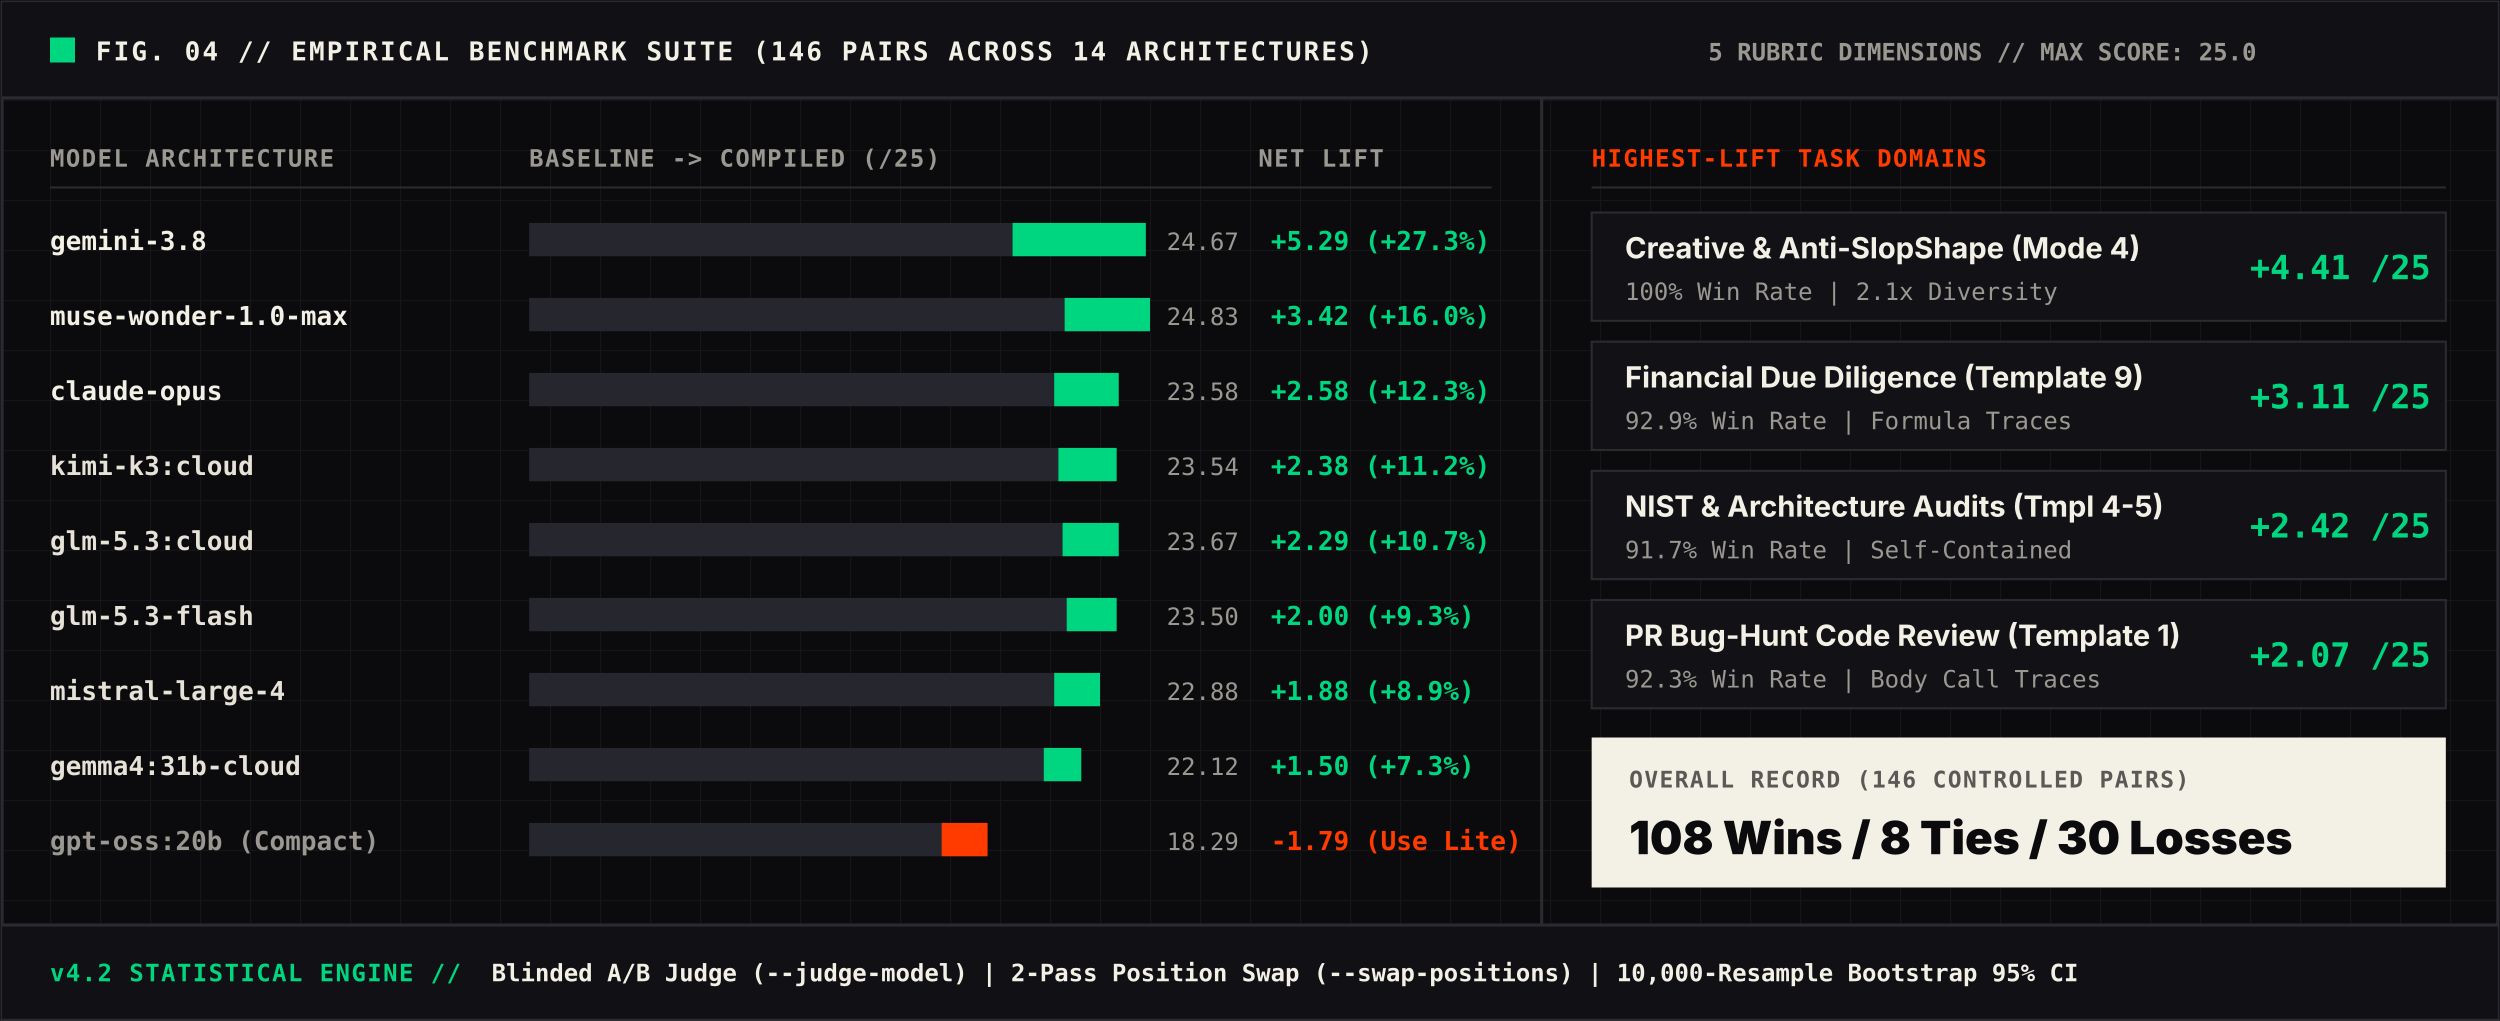
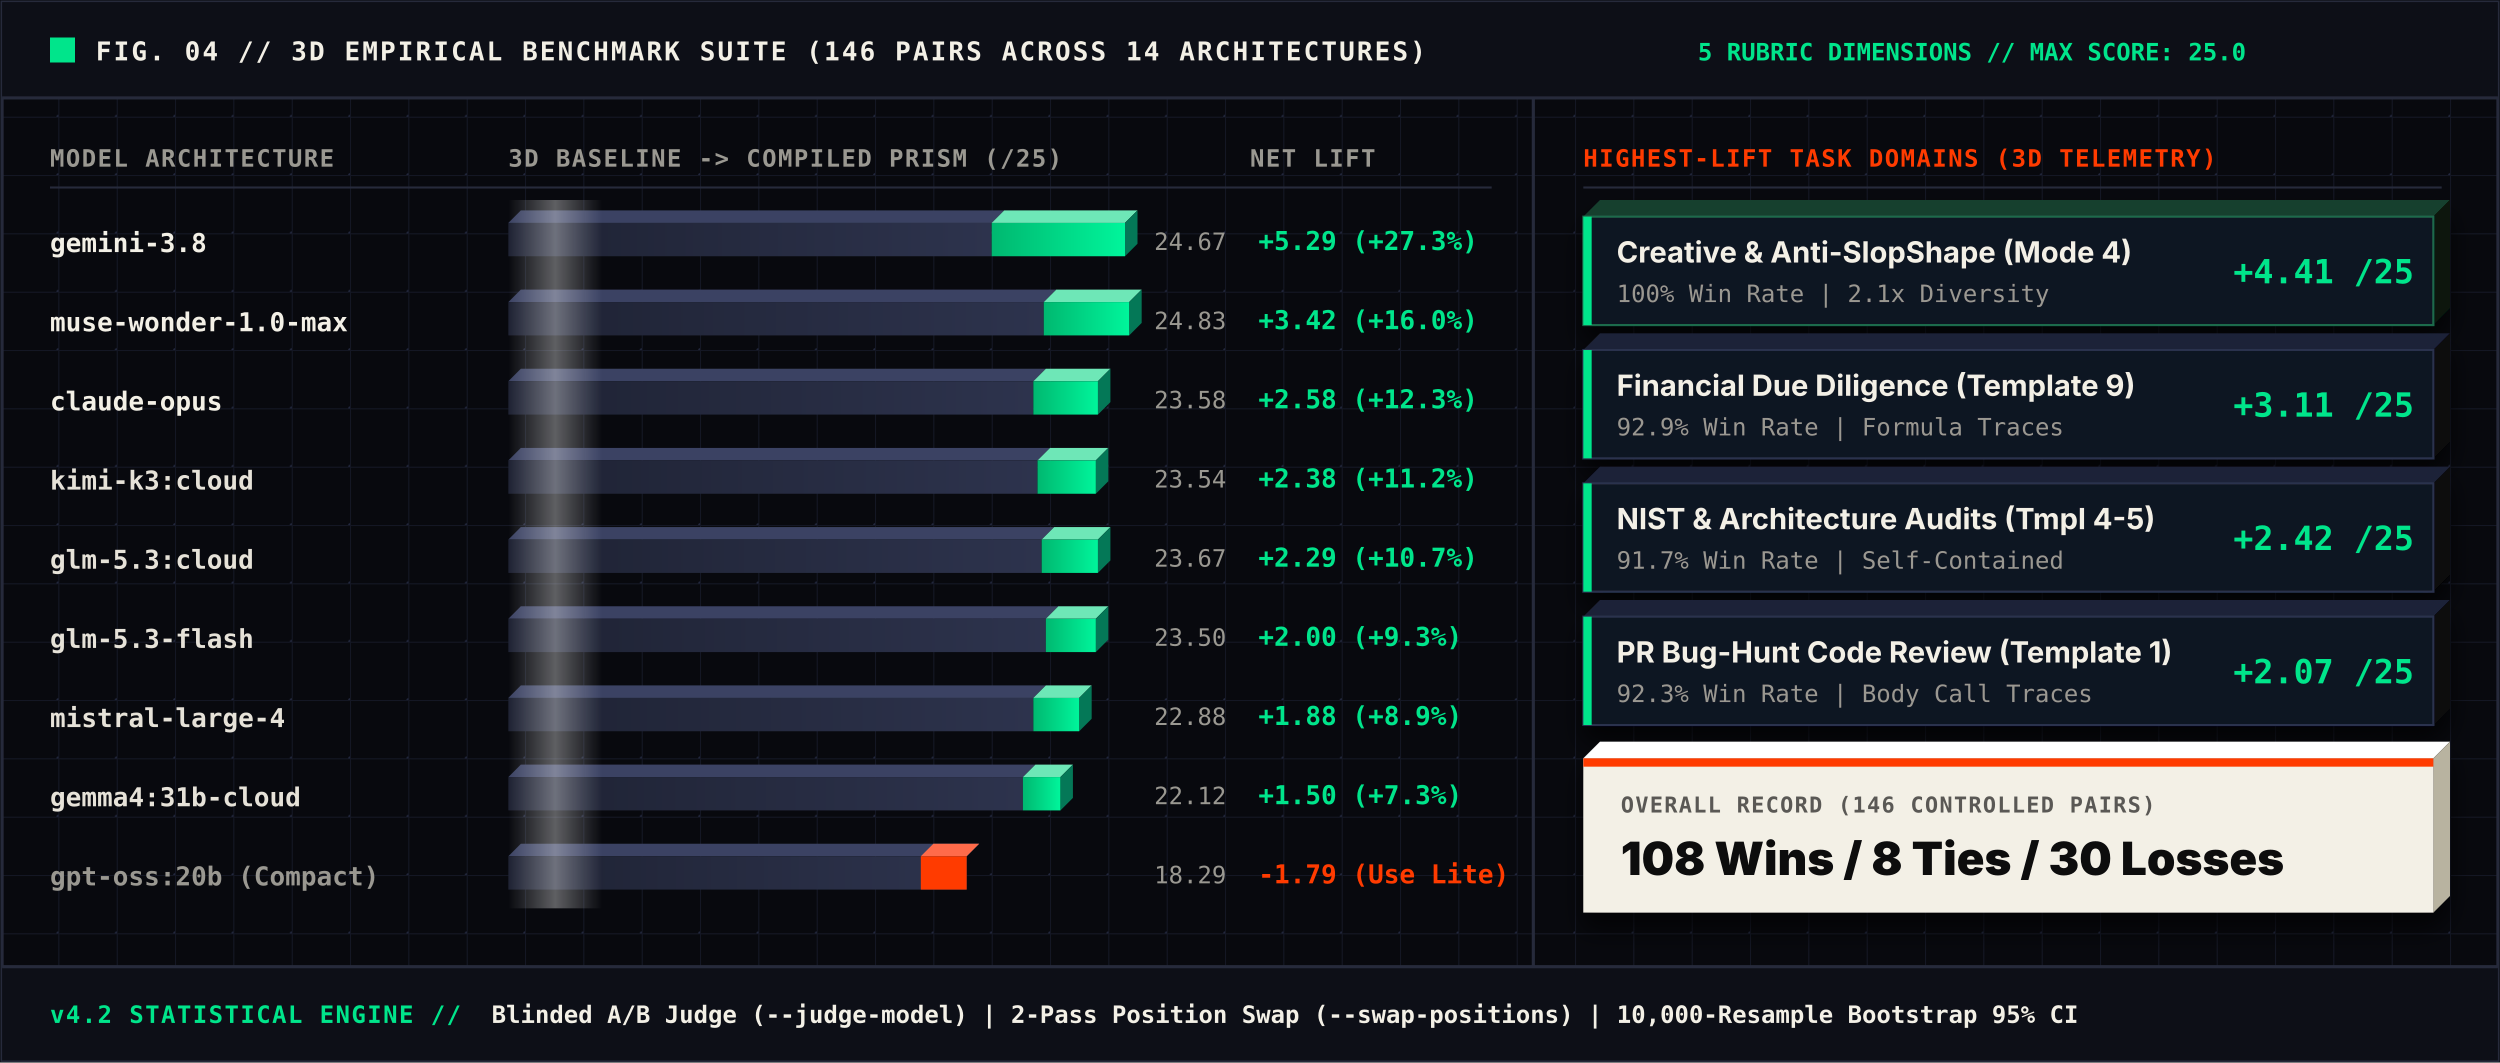
- <svg xmlns="http://www.w3.org/2000/svg" viewBox="0 0 1200 490" width="100%" height="100%">
+ <svg xmlns="http://www.w3.org/2000/svg" viewBox="0 0 1200 510" width="100%" height="100%">
  <defs>
-     <pattern id="swissGrid4" width="24" height="24" patternUnits="userSpaceOnUse">
-       <path d="M 24 0 L 0 0 0 24" fill="none" stroke="#16161A" stroke-width="1" />
+     <pattern id="isoGridBench" width="28" height="28" patternUnits="userSpaceOnUse">
+       <path d="M 28 0 L 0 0 0 28" fill="none" stroke="#141724" stroke-width="1" />
+       <circle cx="28" cy="28" r="0.9" fill="#23283D" />
    </pattern>
+     <linearGradient id="emeraldBarFront" x1="0%" y1="0%" x2="100%" y2="0%">
+       <stop offset="0%" stop-color="#00B870" />
+       <stop offset="100%" stop-color="#00F59B" />
+     </linearGradient>
+     <linearGradient id="baseBarFront" x1="0%" y1="0%" x2="100%" y2="0%">
+       <stop offset="0%" stop-color="#1E2233" />
+       <stop offset="100%" stop-color="#2D334D" />
+     </linearGradient>
+     <linearGradient id="shimmerBar" x1="0%" y1="0%" x2="100%" y2="0%">
+       <stop offset="0%" stop-color="#FFFFFF" stop-opacity="0" />
+       <stop offset="50%" stop-color="#FFFFFF" stop-opacity="0.35" />
+       <stop offset="100%" stop-color="#FFFFFF" stop-opacity="0" />
+     </linearGradient>
+     <filter id="benchShadow" x="-15%" y="-15%" width="140%" height="140%">
+       <feDropShadow dx="0" dy="8" stdDeviation="6" flood-color="#000000" flood-opacity="0.68" />
+     </filter>
  </defs>
-   <rect width="1200" height="490" fill="#0B0B0D" />
-   <rect x="1" y="1" width="1198" height="488" fill="url(#swissGrid4)" stroke="#2A2A30" stroke-width="1.5" />
-   <rect x="1" y="1" width="1198" height="46" fill="#111115" />
-   <line x1="1" y1="47" x2="1199" y2="47" stroke="#2A2A30" stroke-width="1.5" />
-   <rect x="24" y="18" width="12" height="12" fill="#00D67F" />
-   <text x="46" y="29" font-family="'JetBrains Mono', Consolas, monospace" font-size="12.5" font-weight="700" fill="#F3F0E6" letter-spacing="0.08em">FIG. 04 // EMPIRICAL BENCHMARK SUITE (146 PAIRS ACROSS 14 ARCHITECTURES)</text>
-   <text x="820" y="29" font-family="'JetBrains Mono', Consolas, monospace" font-size="11.5" font-weight="600" fill="#9A9891">5 RUBRIC DIMENSIONS // MAX SCORE: 25.0</text>
-   <line x1="740" y1="47" x2="740" y2="444" stroke="#2A2A30" stroke-width="1.5" />
+   <rect width="1200" height="510" fill="#08090E" />
+   <rect x="1" y="1" width="1198" height="508" fill="url(#isoGridBench)" stroke="#262A3B" stroke-width="1.5" />
+   <rect x="1" y="1" width="1198" height="46" fill="#0D0F17" />
+   <line x1="1" y1="47" x2="1199" y2="47" stroke="#262A3B" stroke-width="1.5" />
+   <rect x="24" y="18" width="12" height="12" fill="#00E58B">
+     <animate attributeName="opacity" values="1;0.35;1" dur="1.7s" repeatCount="indefinite" />
+   </rect>
+   <text x="46" y="29" font-family="'JetBrains Mono', Consolas, monospace" font-size="12.5" font-weight="700" fill="#F3F0E6" letter-spacing="0.08em">FIG. 04 // 3D EMPIRICAL BENCHMARK SUITE (146 PAIRS ACROSS 14 ARCHITECTURES)</text>
+   <text x="815" y="29" font-family="'JetBrains Mono', Consolas, monospace" font-size="11.5" font-weight="600" fill="#00E58B">5 RUBRIC DIMENSIONS // MAX SCORE: 25.0</text>
+   <line x1="736" y1="47" x2="736" y2="464" stroke="#262A3B" stroke-width="1.5" />
  <g transform="translate(24, 68)">
    <text x="0" y="12" font-family="'JetBrains Mono', Consolas, monospace" font-size="11.5" font-weight="700" fill="#9A9891" letter-spacing="0.06em">MODEL ARCHITECTURE</text>
-     <text x="230" y="12" font-family="'JetBrains Mono', Consolas, monospace" font-size="11.5" font-weight="700" fill="#9A9891" letter-spacing="0.06em">BASELINE -&gt; COMPILED (/25)</text>
-     <text x="580" y="12" font-family="'JetBrains Mono', Consolas, monospace" font-size="11.5" font-weight="700" fill="#9A9891" letter-spacing="0.06em">NET LIFT</text>
-     <line x1="0" y1="22" x2="692" y2="22" stroke="#2A2A30" stroke-width="1" />
+     <text x="220" y="12" font-family="'JetBrains Mono', Consolas, monospace" font-size="11.5" font-weight="700" fill="#9A9891" letter-spacing="0.06em">3D BASELINE -&gt; COMPILED PRISM (/25)</text>
+     <text x="576" y="12" font-family="'JetBrains Mono', Consolas, monospace" font-size="11.5" font-weight="700" fill="#9A9891" letter-spacing="0.06em">NET LIFT</text>
+     <line x1="0" y1="22" x2="692" y2="22" stroke="#262A3B" stroke-width="1" />
    <g transform="translate(0, 36)">
-       <text x="0" y="16" font-family="'JetBrains Mono', Consolas, monospace" font-size="12.5" font-weight="700" fill="#F3F0E6">gemini-3.8</text>
-       <rect x="230" y="3" width="232" height="16" fill="#26262E" />
-       <rect x="462" y="3" width="64" height="16" fill="#00D67F" />
-       <text x="536" y="16" font-family="'JetBrains Mono', Consolas, monospace" font-size="11.5" fill="#9A9891">24.67</text>
-       <text x="586" y="16" font-family="'JetBrains Mono', Consolas, monospace" font-size="12.5" font-weight="700" fill="#00D67F">+5.29 (+27.3%)</text>
+       <text x="0" y="17" font-family="'JetBrains Mono', Consolas, monospace" font-size="12.5" font-weight="700" fill="#F3F0E6">gemini-3.8</text>
+       <polygon points="220,3 226,-3 458,-3 452,3" fill="#3B4263" />
+       <rect x="220" y="3" width="232" height="16" fill="url(#baseBarFront)" />
+       <polygon points="452,3 458,-3 522,-3 516,3" fill="#6EE7B7" />
+       <polygon points="516,3 522,-3 522,13 516,19" fill="#047857" />
+       <rect x="452" y="3" width="64" height="16" fill="url(#emeraldBarFront)" />
+       <text x="530" y="16" font-family="'JetBrains Mono', Consolas, monospace" font-size="11.5" fill="#9A9891">24.67</text>
+       <text x="580" y="16" font-family="'JetBrains Mono', Consolas, monospace" font-size="12.5" font-weight="700" fill="#00E58B">+5.29 (+27.3%)</text>
    </g>
-     <g transform="translate(0, 72)">
-       <text x="0" y="16" font-family="'JetBrains Mono', Consolas, monospace" font-size="12.5" font-weight="700" fill="#F3F0E6">muse-wonder-1.0-max</text>
-       <rect x="230" y="3" width="257" height="16" fill="#26262E" />
-       <rect x="487" y="3" width="41" height="16" fill="#00D67F" />
-       <text x="536" y="16" font-family="'JetBrains Mono', Consolas, monospace" font-size="11.5" fill="#9A9891">24.83</text>
-       <text x="586" y="16" font-family="'JetBrains Mono', Consolas, monospace" font-size="12.5" font-weight="700" fill="#00D67F">+3.42 (+16.0%)</text>
+     <g transform="translate(0, 74)">
+       <text x="0" y="17" font-family="'JetBrains Mono', Consolas, monospace" font-size="12.5" font-weight="700" fill="#F3F0E6">muse-wonder-1.0-max</text>
+       <polygon points="220,3 226,-3 483,-3 477,3" fill="#3B4263" />
+       <rect x="220" y="3" width="257" height="16" fill="url(#baseBarFront)" />
+       <polygon points="477,3 483,-3 524,-3 518,3" fill="#6EE7B7" />
+       <polygon points="518,3 524,-3 524,13 518,19" fill="#047857" />
+       <rect x="477" y="3" width="41" height="16" fill="url(#emeraldBarFront)" />
+       <text x="530" y="16" font-family="'JetBrains Mono', Consolas, monospace" font-size="11.5" fill="#9A9891">24.83</text>
+       <text x="580" y="16" font-family="'JetBrains Mono', Consolas, monospace" font-size="12.5" font-weight="700" fill="#00E58B">+3.42 (+16.0%)</text>
    </g>
-     <g transform="translate(0, 108)">
-       <text x="0" y="16" font-family="'JetBrains Mono', Consolas, monospace" font-size="12.5" font-weight="700" fill="#F3F0E6">claude-opus</text>
-       <rect x="230" y="3" width="252" height="16" fill="#26262E" />
-       <rect x="482" y="3" width="31" height="16" fill="#00D67F" />
-       <text x="536" y="16" font-family="'JetBrains Mono', Consolas, monospace" font-size="11.5" fill="#9A9891">23.58</text>
-       <text x="586" y="16" font-family="'JetBrains Mono', Consolas, monospace" font-size="12.5" font-weight="700" fill="#00D67F">+2.58 (+12.3%)</text>
+     <g transform="translate(0, 112)">
+       <text x="0" y="17" font-family="'JetBrains Mono', Consolas, monospace" font-size="12.5" font-weight="700" fill="#F3F0E6">claude-opus</text>
+       <polygon points="220,3 226,-3 478,-3 472,3" fill="#3B4263" />
+       <rect x="220" y="3" width="252" height="16" fill="url(#baseBarFront)" />
+       <polygon points="472,3 478,-3 509,-3 503,3" fill="#6EE7B7" />
+       <polygon points="503,3 509,-3 509,13 503,19" fill="#047857" />
+       <rect x="472" y="3" width="31" height="16" fill="url(#emeraldBarFront)" />
+       <text x="530" y="16" font-family="'JetBrains Mono', Consolas, monospace" font-size="11.5" fill="#9A9891">23.58</text>
+       <text x="580" y="16" font-family="'JetBrains Mono', Consolas, monospace" font-size="12.5" font-weight="700" fill="#00E58B">+2.58 (+12.3%)</text>
    </g>
-     <g transform="translate(0, 144)">
-       <text x="0" y="16" font-family="'JetBrains Mono', Consolas, monospace" font-size="12.5" font-weight="600" fill="#E6E2D8">kimi-k3:cloud</text>
-       <rect x="230" y="3" width="254" height="16" fill="#26262E" />
-       <rect x="484" y="3" width="28" height="16" fill="#00D67F" />
-       <text x="536" y="16" font-family="'JetBrains Mono', Consolas, monospace" font-size="11.5" fill="#9A9891">23.54</text>
-       <text x="586" y="16" font-family="'JetBrains Mono', Consolas, monospace" font-size="12.5" font-weight="700" fill="#00D67F">+2.38 (+11.2%)</text>
+     <g transform="translate(0, 150)">
+       <text x="0" y="17" font-family="'JetBrains Mono', Consolas, monospace" font-size="12.5" font-weight="600" fill="#E6E2D8">kimi-k3:cloud</text>
+       <polygon points="220,3 226,-3 480,-3 474,3" fill="#3B4263" />
+       <rect x="220" y="3" width="254" height="16" fill="url(#baseBarFront)" />
+       <polygon points="474,3 480,-3 508,-3 502,3" fill="#6EE7B7" />
+       <polygon points="502,3 508,-3 508,13 502,19" fill="#047857" />
+       <rect x="474" y="3" width="28" height="16" fill="url(#emeraldBarFront)" />
+       <text x="530" y="16" font-family="'JetBrains Mono', Consolas, monospace" font-size="11.5" fill="#9A9891">23.54</text>
+       <text x="580" y="16" font-family="'JetBrains Mono', Consolas, monospace" font-size="12.5" font-weight="700" fill="#00E58B">+2.38 (+11.2%)</text>
    </g>
-     <g transform="translate(0, 180)">
-       <text x="0" y="16" font-family="'JetBrains Mono', Consolas, monospace" font-size="12.5" font-weight="600" fill="#E6E2D8">glm-5.3:cloud</text>
-       <rect x="230" y="3" width="256" height="16" fill="#26262E" />
-       <rect x="486" y="3" width="27" height="16" fill="#00D67F" />
-       <text x="536" y="16" font-family="'JetBrains Mono', Consolas, monospace" font-size="11.5" fill="#9A9891">23.67</text>
-       <text x="586" y="16" font-family="'JetBrains Mono', Consolas, monospace" font-size="12.5" font-weight="700" fill="#00D67F">+2.29 (+10.7%)</text>
+     <g transform="translate(0, 188)">
+       <text x="0" y="17" font-family="'JetBrains Mono', Consolas, monospace" font-size="12.5" font-weight="600" fill="#E6E2D8">glm-5.3:cloud</text>
+       <polygon points="220,3 226,-3 482,-3 476,3" fill="#3B4263" />
+       <rect x="220" y="3" width="256" height="16" fill="url(#baseBarFront)" />
+       <polygon points="476,3 482,-3 509,-3 503,3" fill="#6EE7B7" />
+       <polygon points="503,3 509,-3 509,13 503,19" fill="#047857" />
+       <rect x="476" y="3" width="27" height="16" fill="url(#emeraldBarFront)" />
+       <text x="530" y="16" font-family="'JetBrains Mono', Consolas, monospace" font-size="11.5" fill="#9A9891">23.67</text>
+       <text x="580" y="16" font-family="'JetBrains Mono', Consolas, monospace" font-size="12.5" font-weight="700" fill="#00E58B">+2.29 (+10.7%)</text>
    </g>
-     <g transform="translate(0, 216)">
-       <text x="0" y="16" font-family="'JetBrains Mono', Consolas, monospace" font-size="12.5" font-weight="600" fill="#E6E2D8">glm-5.3-flash</text>
-       <rect x="230" y="3" width="258" height="16" fill="#26262E" />
-       <rect x="488" y="3" width="24" height="16" fill="#00D67F" />
-       <text x="536" y="16" font-family="'JetBrains Mono', Consolas, monospace" font-size="11.5" fill="#9A9891">23.50</text>
-       <text x="586" y="16" font-family="'JetBrains Mono', Consolas, monospace" font-size="12.5" font-weight="700" fill="#00D67F">+2.00 (+9.3%)</text>
+     <g transform="translate(0, 226)">
+       <text x="0" y="17" font-family="'JetBrains Mono', Consolas, monospace" font-size="12.5" font-weight="600" fill="#E6E2D8">glm-5.3-flash</text>
+       <polygon points="220,3 226,-3 484,-3 478,3" fill="#3B4263" />
+       <rect x="220" y="3" width="258" height="16" fill="url(#baseBarFront)" />
+       <polygon points="478,3 484,-3 508,-3 502,3" fill="#6EE7B7" />
+       <polygon points="502,3 508,-3 508,13 502,19" fill="#047857" />
+       <rect x="478" y="3" width="24" height="16" fill="url(#emeraldBarFront)" />
+       <text x="530" y="16" font-family="'JetBrains Mono', Consolas, monospace" font-size="11.5" fill="#9A9891">23.50</text>
+       <text x="580" y="16" font-family="'JetBrains Mono', Consolas, monospace" font-size="12.5" font-weight="700" fill="#00E58B">+2.00 (+9.3%)</text>
    </g>
-     <g transform="translate(0, 252)">
-       <text x="0" y="16" font-family="'JetBrains Mono', Consolas, monospace" font-size="12.5" font-weight="600" fill="#E6E2D8">mistral-large-4</text>
-       <rect x="230" y="3" width="252" height="16" fill="#26262E" />
-       <rect x="482" y="3" width="22" height="16" fill="#00D67F" />
-       <text x="536" y="16" font-family="'JetBrains Mono', Consolas, monospace" font-size="11.5" fill="#9A9891">22.88</text>
-       <text x="586" y="16" font-family="'JetBrains Mono', Consolas, monospace" font-size="12.5" font-weight="700" fill="#00D67F">+1.88 (+8.9%)</text>
+     <g transform="translate(0, 264)">
+       <text x="0" y="17" font-family="'JetBrains Mono', Consolas, monospace" font-size="12.5" font-weight="600" fill="#E6E2D8">mistral-large-4</text>
+       <polygon points="220,3 226,-3 478,-3 472,3" fill="#3B4263" />
+       <rect x="220" y="3" width="252" height="16" fill="url(#baseBarFront)" />
+       <polygon points="472,3 478,-3 500,-3 494,3" fill="#6EE7B7" />
+       <polygon points="494,3 500,-3 500,13 494,19" fill="#047857" />
+       <rect x="472" y="3" width="22" height="16" fill="url(#emeraldBarFront)" />
+       <text x="530" y="16" font-family="'JetBrains Mono', Consolas, monospace" font-size="11.5" fill="#9A9891">22.88</text>
+       <text x="580" y="16" font-family="'JetBrains Mono', Consolas, monospace" font-size="12.5" font-weight="700" fill="#00E58B">+1.88 (+8.9%)</text>
    </g>
-     <g transform="translate(0, 288)">
-       <text x="0" y="16" font-family="'JetBrains Mono', Consolas, monospace" font-size="12.5" font-weight="600" fill="#E6E2D8">gemma4:31b-cloud</text>
-       <rect x="230" y="3" width="247" height="16" fill="#26262E" />
-       <rect x="477" y="3" width="18" height="16" fill="#00D67F" />
-       <text x="536" y="16" font-family="'JetBrains Mono', Consolas, monospace" font-size="11.5" fill="#9A9891">22.12</text>
-       <text x="586" y="16" font-family="'JetBrains Mono', Consolas, monospace" font-size="12.5" font-weight="700" fill="#00D67F">+1.50 (+7.3%)</text>
+     <g transform="translate(0, 302)">
+       <text x="0" y="17" font-family="'JetBrains Mono', Consolas, monospace" font-size="12.5" font-weight="600" fill="#E6E2D8">gemma4:31b-cloud</text>
+       <polygon points="220,3 226,-3 473,-3 467,3" fill="#3B4263" />
+       <rect x="220" y="3" width="247" height="16" fill="url(#baseBarFront)" />
+       <polygon points="467,3 473,-3 491,-3 485,3" fill="#6EE7B7" />
+       <polygon points="485,3 491,-3 491,13 485,19" fill="#047857" />
+       <rect x="467" y="3" width="18" height="16" fill="url(#emeraldBarFront)" />
+       <text x="530" y="16" font-family="'JetBrains Mono', Consolas, monospace" font-size="11.5" fill="#9A9891">22.12</text>
+       <text x="580" y="16" font-family="'JetBrains Mono', Consolas, monospace" font-size="12.5" font-weight="700" fill="#00E58B">+1.50 (+7.3%)</text>
    </g>
-     <g transform="translate(0, 324)">
-       <text x="0" y="16" font-family="'JetBrains Mono', Consolas, monospace" font-size="12.5" font-weight="600" fill="#9A9891">gpt-oss:20b (Compact)</text>
-       <rect x="230" y="3" width="220" height="16" fill="#26262E" />
-       <rect x="428" y="3" width="22" height="16" fill="#FF3B00" />
-       <text x="536" y="16" font-family="'JetBrains Mono', Consolas, monospace" font-size="11.5" fill="#9A9891">18.29</text>
-       <text x="586" y="16" font-family="'JetBrains Mono', Consolas, monospace" font-size="12.5" font-weight="700" fill="#FF3B00">-1.79 (Use Lite)</text>
+     <g transform="translate(0, 340)">
+       <text x="0" y="17" font-family="'JetBrains Mono', Consolas, monospace" font-size="12.5" font-weight="600" fill="#9A9891">gpt-oss:20b (Compact)</text>
+       <polygon points="220,3 226,-3 446,-3 440,3" fill="#3B4263" />
+       <rect x="220" y="3" width="220" height="16" fill="url(#baseBarFront)" />
+       <polygon points="418,3 424,-3 446,-3 440,3" fill="#FF6B4A" />
+       <rect x="418" y="3" width="22" height="16" fill="#FF3B00" />
+       <text x="530" y="16" font-family="'JetBrains Mono', Consolas, monospace" font-size="11.5" fill="#9A9891">18.29</text>
+       <text x="580" y="16" font-family="'JetBrains Mono', Consolas, monospace" font-size="12.5" font-weight="700" fill="#FF3B00">-1.79 (Use Lite)</text>
+     </g>
+     <rect x="220" y="28" width="45" height="340" fill="url(#shimmerBar)" pointer-events="none">
+       <animate attributeName="x" values="200;530;200" dur="5.2s" repeatCount="indefinite" />
+     </rect>
+   </g>
+   <g transform="translate(760, 68)">
+     <text x="0" y="12" font-family="'JetBrains Mono', Consolas, monospace" font-size="11.5" font-weight="700" fill="#FF3B00" letter-spacing="0.06em">HIGHEST-LIFT TASK DOMAINS (3D TELEMETRY)</text>
+     <line x1="0" y1="22" x2="412" y2="22" stroke="#262A3B" stroke-width="1" />
+     <g transform="translate(0, 36)" filter="url(#benchShadow)">
+       <animateTransform attributeName="transform" type="translate" values="0,36; 0,32; 0,36" dur="4.2s" repeatCount="indefinite" />
+       <polygon points="0,0 8,-8 416,-8 408,0" fill="#183F2F" />
+       <polygon points="408,0 416,-8 416,44 408,52" fill="#071710" />
+       <rect x="0" y="0" width="408" height="52" fill="#101522" stroke="#1E6B4C" stroke-width="1" />
+       <rect x="0" y="0" width="4" height="52" fill="#00E58B" />
+       <text x="16" y="22" font-family="Inter, sans-serif" font-size="14" font-weight="700" fill="#F3F0E6">Creative &amp; Anti-SlopShape (Mode 4)</text>
+       <text x="16" y="41" font-family="'JetBrains Mono', Consolas, monospace" font-size="11.5" fill="#9A9891">100% Win Rate  |  2.1x Diversity</text>
+       <text x="312" y="32" font-family="'JetBrains Mono', Consolas, monospace" font-size="16" font-weight="800" fill="#00E58B">+4.41 /25</text>
+     </g>
+     <g transform="translate(0, 100)" filter="url(#benchShadow)">
+       <animateTransform attributeName="transform" type="translate" values="0,100; 0,96; 0,100" dur="4.6s" begin="0.4s" repeatCount="indefinite" />
+       <polygon points="0,0 8,-8 416,-8 408,0" fill="#1E2438" />
+       <polygon points="408,0 416,-8 416,44 408,52" fill="#080A11" />
+       <rect x="0" y="0" width="408" height="52" fill="#101522" stroke="#2B324D" stroke-width="1" />
+       <rect x="0" y="0" width="4" height="52" fill="#00E58B" />
+       <text x="16" y="22" font-family="Inter, sans-serif" font-size="14" font-weight="700" fill="#F3F0E6">Financial Due Diligence (Template 9)</text>
+       <text x="16" y="41" font-family="'JetBrains Mono', Consolas, monospace" font-size="11.5" fill="#9A9891">92.9% Win Rate  |  Formula Traces</text>
+       <text x="312" y="32" font-family="'JetBrains Mono', Consolas, monospace" font-size="16" font-weight="800" fill="#00E58B">+3.11 /25</text>
+     </g>
+     <g transform="translate(0, 164)" filter="url(#benchShadow)">
+       <animateTransform attributeName="transform" type="translate" values="0,164; 0,160; 0,164" dur="5.0s" begin="0.8s" repeatCount="indefinite" />
+       <polygon points="0,0 8,-8 416,-8 408,0" fill="#1E2438" />
+       <polygon points="408,0 416,-8 416,44 408,52" fill="#080A11" />
+       <rect x="0" y="0" width="408" height="52" fill="#101522" stroke="#2B324D" stroke-width="1" />
+       <rect x="0" y="0" width="4" height="52" fill="#00E58B" />
+       <text x="16" y="22" font-family="Inter, sans-serif" font-size="14" font-weight="700" fill="#F3F0E6">NIST &amp; Architecture Audits (Tmpl 4-5)</text>
+       <text x="16" y="41" font-family="'JetBrains Mono', Consolas, monospace" font-size="11.5" fill="#9A9891">91.7% Win Rate  |  Self-Contained</text>
+       <text x="312" y="32" font-family="'JetBrains Mono', Consolas, monospace" font-size="16" font-weight="800" fill="#00E58B">+2.42 /25</text>
+     </g>
+     <g transform="translate(0, 228)" filter="url(#benchShadow)">
+       <animateTransform attributeName="transform" type="translate" values="0,228; 0,224; 0,228" dur="4.8s" begin="1.2s" repeatCount="indefinite" />
+       <polygon points="0,0 8,-8 416,-8 408,0" fill="#1E2438" />
+       <polygon points="408,0 416,-8 416,44 408,52" fill="#080A11" />
+       <rect x="0" y="0" width="408" height="52" fill="#101522" stroke="#2B324D" stroke-width="1" />
+       <rect x="0" y="0" width="4" height="52" fill="#00E58B" />
+       <text x="16" y="22" font-family="Inter, sans-serif" font-size="14" font-weight="700" fill="#F3F0E6">PR Bug-Hunt Code Review (Template 1)</text>
+       <text x="16" y="41" font-family="'JetBrains Mono', Consolas, monospace" font-size="11.5" fill="#9A9891">92.3% Win Rate  |  Body Call Traces</text>
+       <text x="312" y="32" font-family="'JetBrains Mono', Consolas, monospace" font-size="16" font-weight="800" fill="#00E58B">+2.07 /25</text>
+     </g>
+     <g transform="translate(0, 296)" filter="url(#benchShadow)">
+       <polygon points="0,0 8,-8 416,-8 408,0" fill="#FFFFFF" />
+       <polygon points="408,0 416,-8 416,66 408,74" fill="#B8B3A0" />
+       <rect x="0" y="0" width="408" height="74" fill="#F3F0E6" />
+       <rect x="0" y="0" width="408" height="4" fill="#FF3B00" />
+       <text x="18" y="26" font-family="'JetBrains Mono', Consolas, monospace" font-size="10.5" font-weight="700" fill="#5A5955" letter-spacing="0.06em">OVERALL RECORD (146 CONTROLLED PAIRS)</text>
+       <text x="18" y="56" font-family="Inter, -apple-system, sans-serif" font-size="22" font-weight="900" fill="#0B0B0D">108 Wins  /  8 Ties  /  30 Losses</text>
    </g>
  </g>
-   <g transform="translate(764, 68)">
-     <text x="0" y="12" font-family="'JetBrains Mono', Consolas, monospace" font-size="11.5" font-weight="700" fill="#FF3B00" letter-spacing="0.06em">HIGHEST-LIFT TASK DOMAINS</text>
-     <line x1="0" y1="22" x2="410" y2="22" stroke="#2A2A30" stroke-width="1" />
-     <rect x="0" y="34" width="410" height="52" fill="#121216" stroke="#2A2A30" stroke-width="1" />
-     <text x="16" y="56" font-family="Inter, sans-serif" font-size="14" font-weight="700" fill="#F3F0E6">Creative &amp; Anti-SlopShape (Mode 4)</text>
-     <text x="16" y="76" font-family="'JetBrains Mono', Consolas, monospace" font-size="11.5" fill="#9A9891">100% Win Rate  |  2.1x Diversity</text>
-     <text x="316" y="66" font-family="'JetBrains Mono', Consolas, monospace" font-size="16" font-weight="800" fill="#00D67F">+4.41 /25</text>
-     <rect x="0" y="96" width="410" height="52" fill="#121216" stroke="#2A2A30" stroke-width="1" />
-     <text x="16" y="118" font-family="Inter, sans-serif" font-size="14" font-weight="700" fill="#F3F0E6">Financial Due Diligence (Template 9)</text>
-     <text x="16" y="138" font-family="'JetBrains Mono', Consolas, monospace" font-size="11.5" fill="#9A9891">92.9% Win Rate  |  Formula Traces</text>
-     <text x="316" y="128" font-family="'JetBrains Mono', Consolas, monospace" font-size="16" font-weight="800" fill="#00D67F">+3.11 /25</text>
-     <rect x="0" y="158" width="410" height="52" fill="#121216" stroke="#2A2A30" stroke-width="1" />
-     <text x="16" y="180" font-family="Inter, sans-serif" font-size="14" font-weight="700" fill="#F3F0E6">NIST &amp; Architecture Audits (Tmpl 4-5)</text>
-     <text x="16" y="200" font-family="'JetBrains Mono', Consolas, monospace" font-size="11.5" fill="#9A9891">91.7% Win Rate  |  Self-Contained</text>
-     <text x="316" y="190" font-family="'JetBrains Mono', Consolas, monospace" font-size="16" font-weight="800" fill="#00D67F">+2.42 /25</text>
-     <rect x="0" y="220" width="410" height="52" fill="#121216" stroke="#2A2A30" stroke-width="1" />
-     <text x="16" y="242" font-family="Inter, sans-serif" font-size="14" font-weight="700" fill="#F3F0E6">PR Bug-Hunt Code Review (Template 1)</text>
-     <text x="16" y="262" font-family="'JetBrains Mono', Consolas, monospace" font-size="11.5" fill="#9A9891">92.3% Win Rate  |  Body Call Traces</text>
-     <text x="316" y="252" font-family="'JetBrains Mono', Consolas, monospace" font-size="16" font-weight="800" fill="#00D67F">+2.07 /25</text>
-     <rect x="0" y="286" width="410" height="72" fill="#F3F0E6" />
-     <text x="18" y="310" font-family="'JetBrains Mono', Consolas, monospace" font-size="11" font-weight="700" fill="#5A5955" letter-spacing="0.06em">OVERALL RECORD (146 CONTROLLED PAIRS)</text>
-     <text x="18" y="342" font-family="Inter, -apple-system, sans-serif" font-size="22" font-weight="900" fill="#0B0B0D">108 Wins  /  8 Ties  /  30 Losses</text>
-   </g>
-   <rect x="1" y="444" width="1198" height="45" fill="#111115" />
-   <line x1="1" y1="444" x2="1199" y2="444" stroke="#2A2A30" stroke-width="1.5" />
-   <text x="24" y="471" font-family="'JetBrains Mono', Consolas, monospace" font-size="11.5" font-weight="700" fill="#00D67F" letter-spacing="0.06em">v4.2 STATISTICAL ENGINE //</text>
-   <text x="236" y="471" font-family="'JetBrains Mono', Consolas, monospace" font-size="11.5" font-weight="600" fill="#F3F0E6">Blinded A/B Judge (--judge-model)  |  2-Pass Position Swap (--swap-positions)  |  10,000-Resample Bootstrap 95% CI</text>
+   <rect x="1" y="464" width="1198" height="45" fill="#0D0F17" />
+   <line x1="1" y1="464" x2="1199" y2="464" stroke="#262A3B" stroke-width="1.5" />
+   <text x="24" y="491" font-family="'JetBrains Mono', Consolas, monospace" font-size="11.5" font-weight="700" fill="#00E58B" letter-spacing="0.06em">v4.2 STATISTICAL ENGINE //</text>
+   <text x="236" y="491" font-family="'JetBrains Mono', Consolas, monospace" font-size="11.5" font-weight="600" fill="#F3F0E6">Blinded A/B Judge (--judge-model)  |  2-Pass Position Swap (--swap-positions)  |  10,000-Resample Bootstrap 95% CI</text>
</svg>
